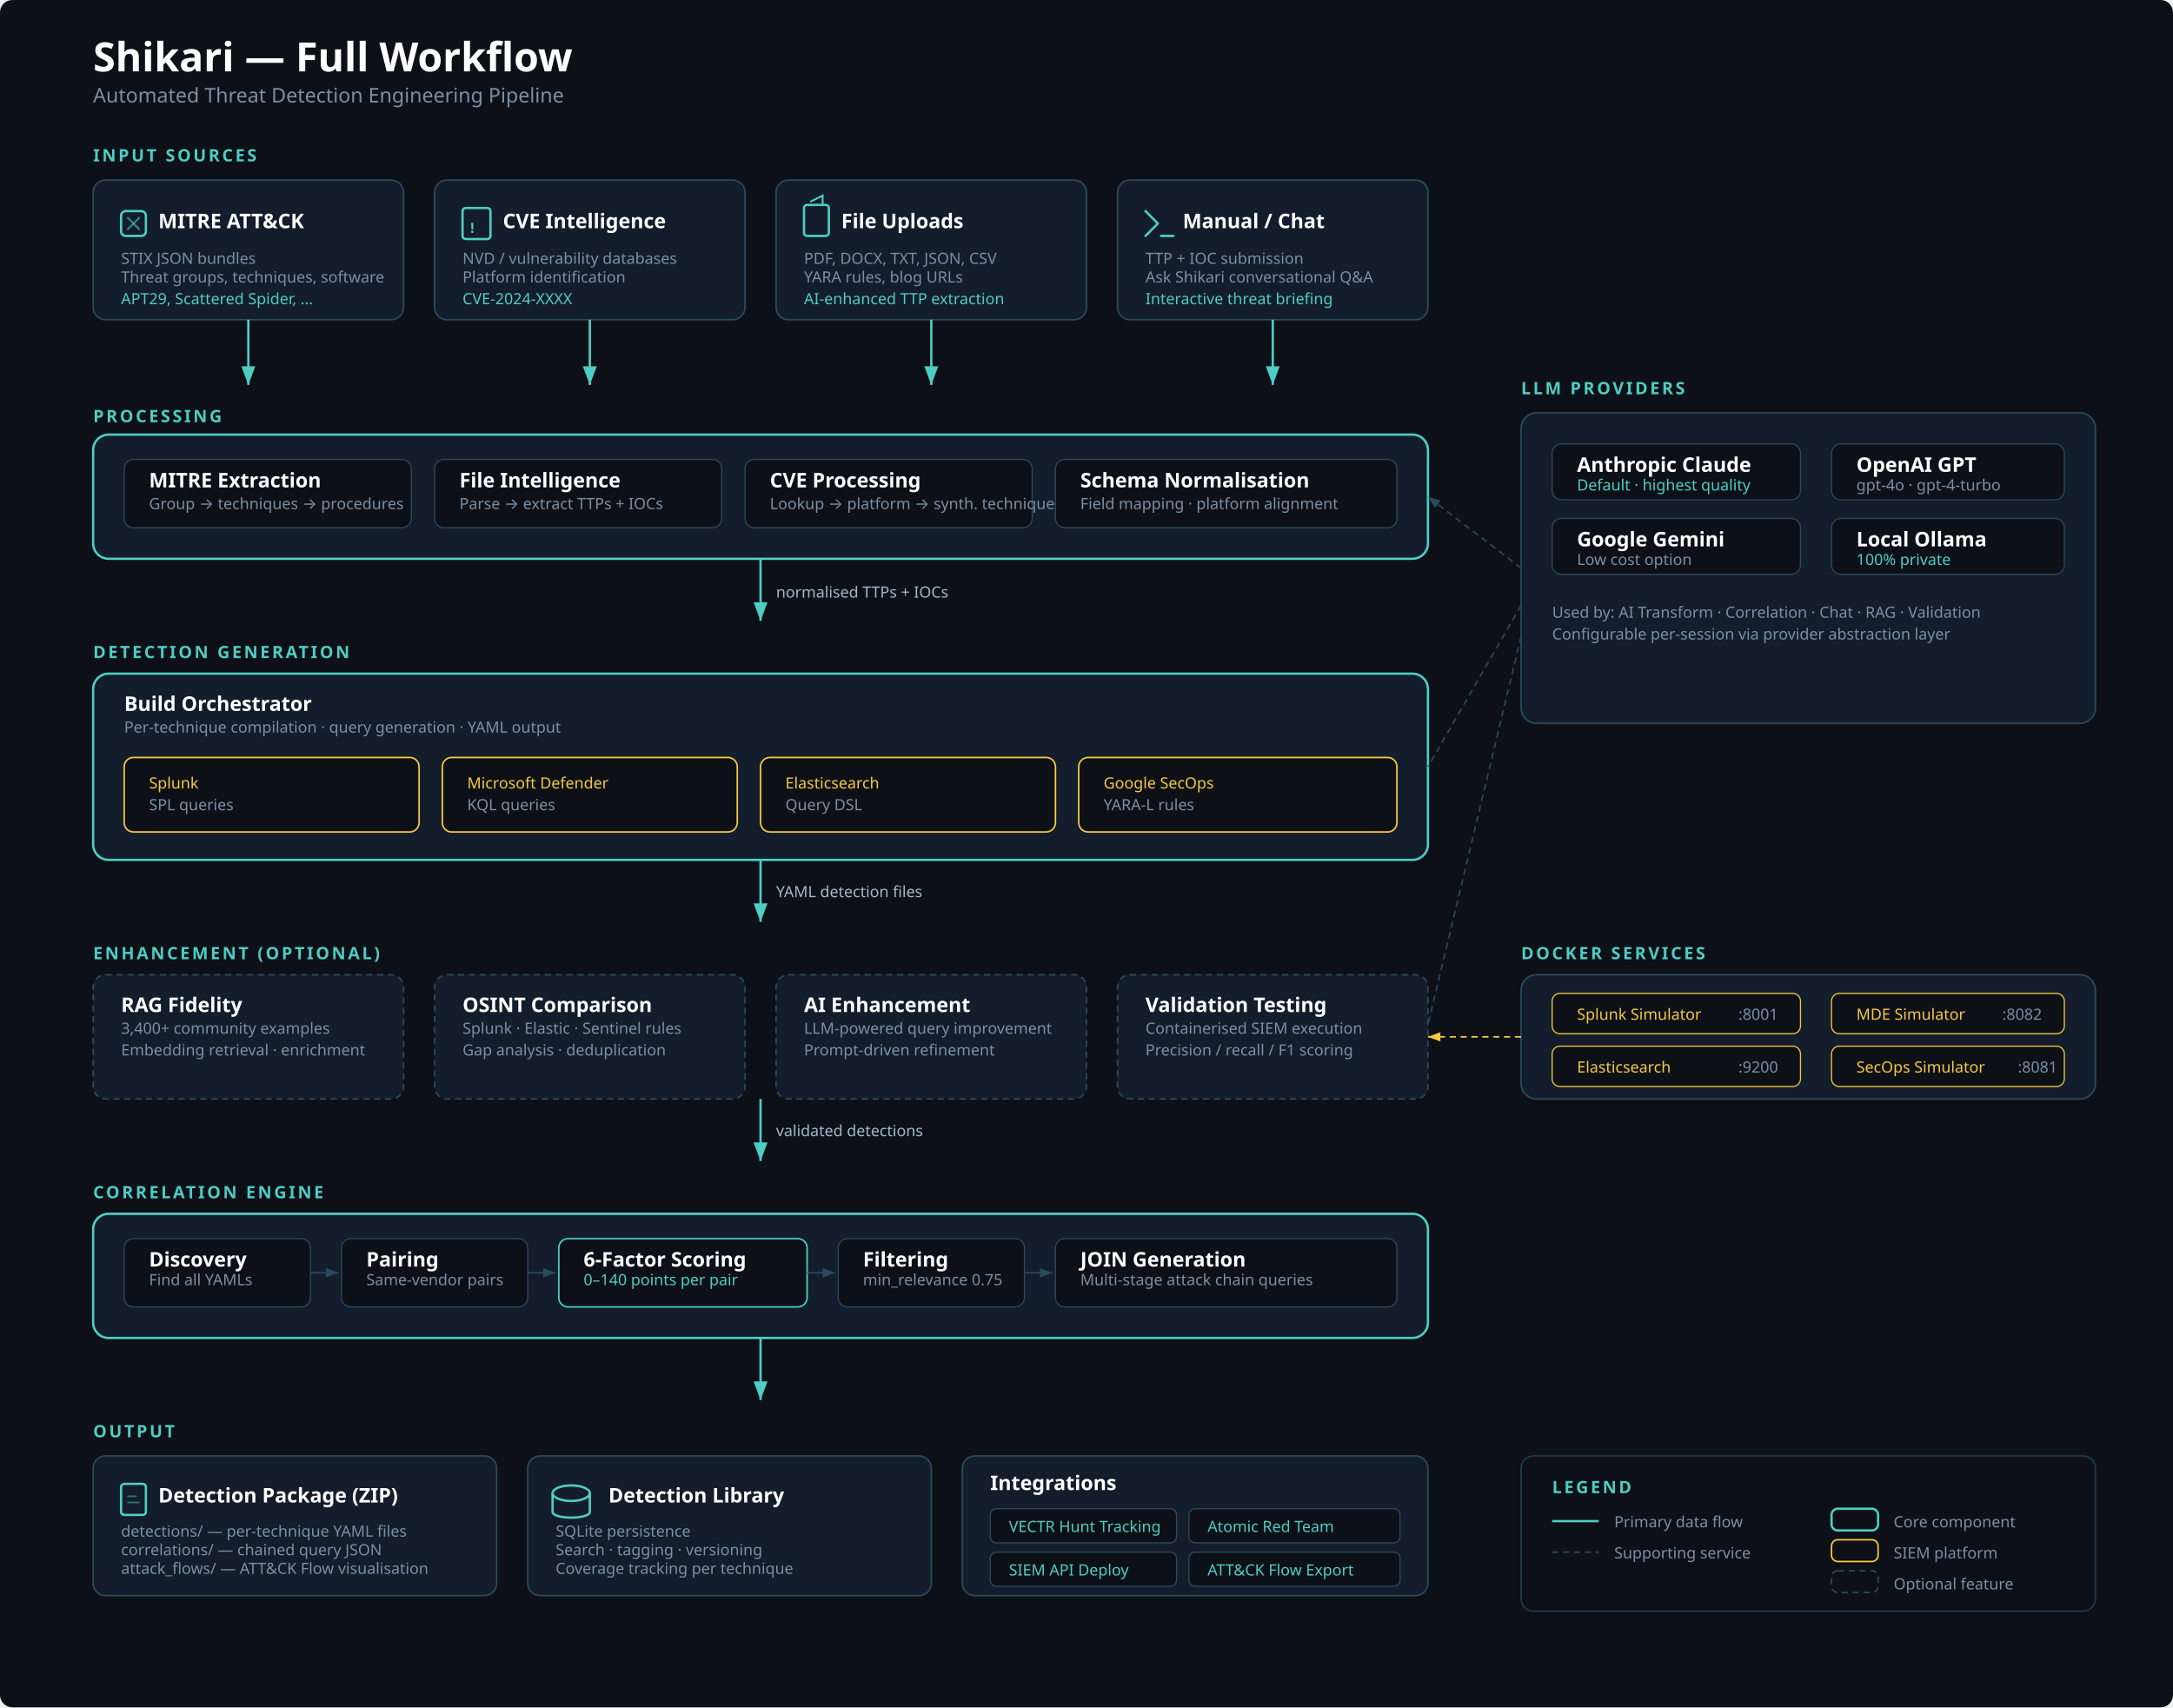
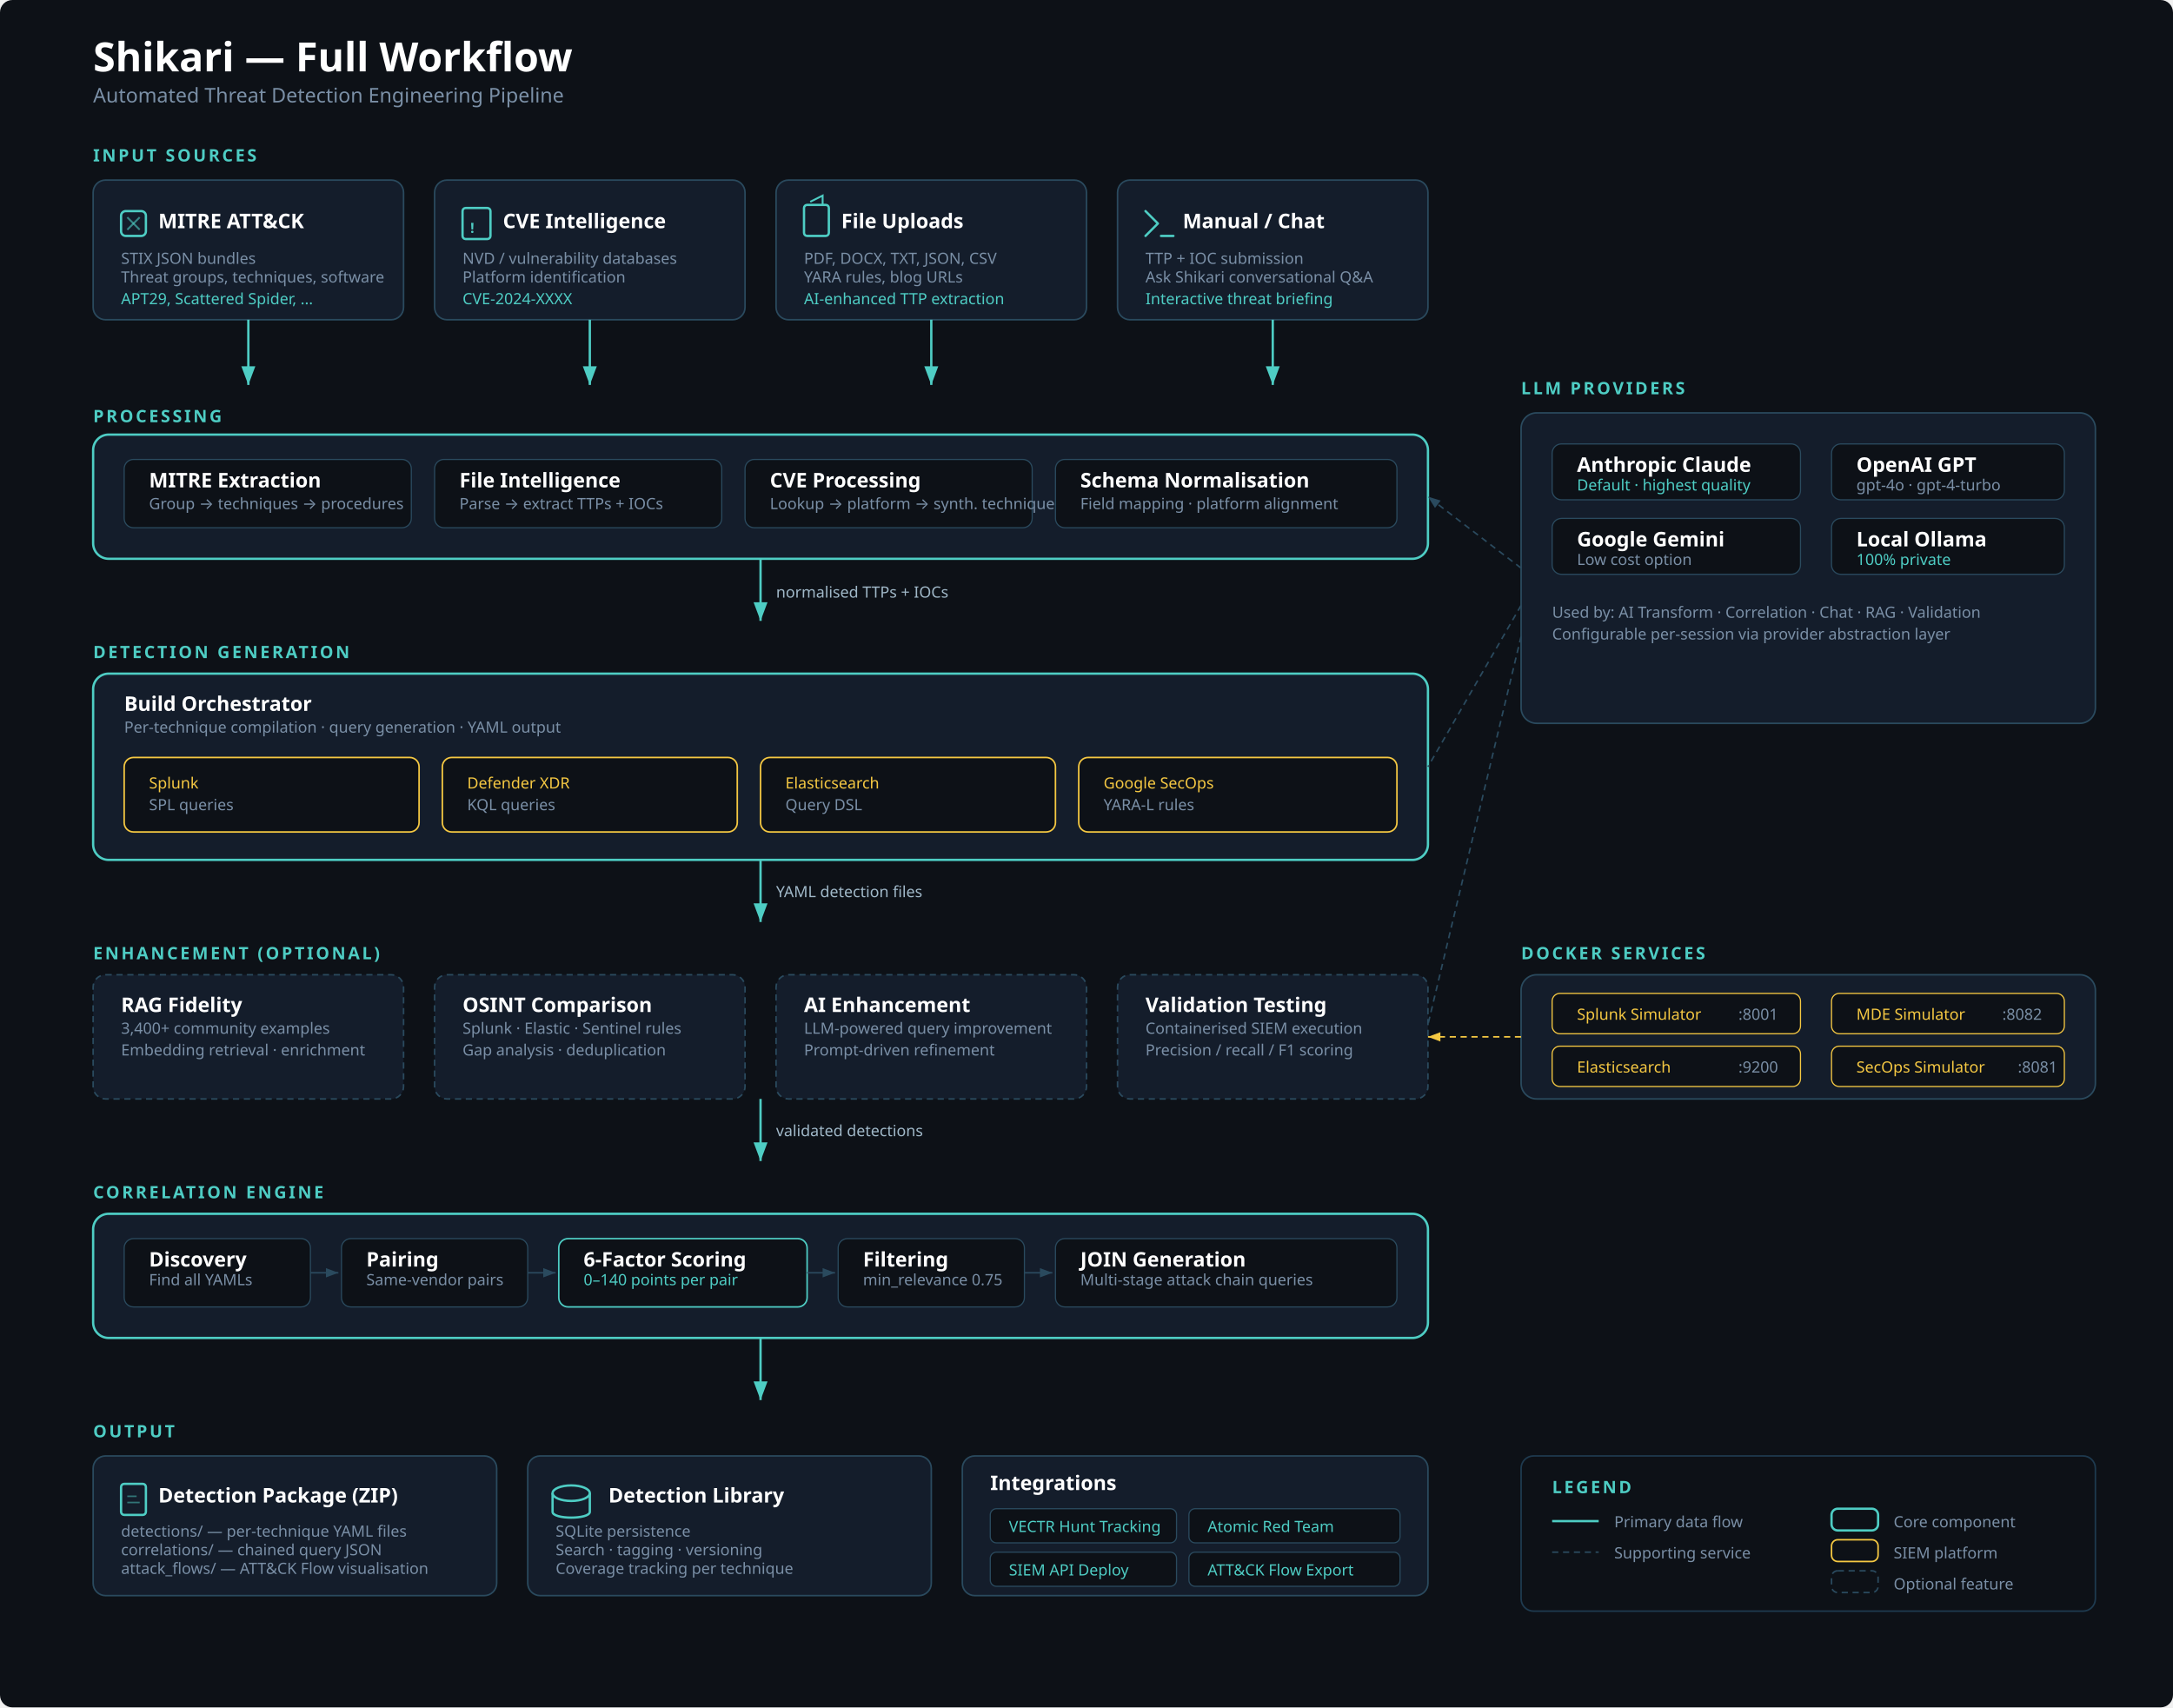
<svg xmlns="http://www.w3.org/2000/svg" viewBox="0 0 1400 1100" font-family="'Segoe UI', 'SF Pro Display', -apple-system, sans-serif">
  <defs>
    <style>
      .title { font-size: 26px; font-weight: 700; fill: #ffffff; }
      .subtitle { font-size: 13px; fill: #7a8fa6; }
      .section-label { font-size: 11px; fill: #4ecdc4; font-weight: 600; letter-spacing: 1.5px; }
      .box-title { font-size: 13px; fill: #ffffff; font-weight: 600; }
      .box-detail { font-size: 10px; fill: #7a8fa6; }
      .box-accent { font-size: 10px; fill: #4ecdc4; }
      .connector-label { font-size: 10px; fill: #a0b8c8; font-weight: 500; }
      .siem-label { font-size: 10px; fill: #f5c842; font-weight: 500; }
    </style>
    <marker id="arrow" markerWidth="8" markerHeight="6" refX="8" refY="3" orient="auto">
      <path d="M0,0 L8,3 L0,6" fill="#4ecdc4" />
    </marker>
    <marker id="arrowDim" markerWidth="8" markerHeight="6" refX="8" refY="3" orient="auto">
      <path d="M0,0 L8,3 L0,6" fill="#2a4a5e" />
    </marker>
    <marker id="arrowGold" markerWidth="8" markerHeight="6" refX="8" refY="3" orient="auto">
      <path d="M0,0 L8,3 L0,6" fill="#f5c842" />
    </marker>
  </defs>
  <rect width="1400" height="1100" fill="#0d1117" rx="8" />
  <text x="60" y="46" class="title">Shikari — Full Workflow</text>
  <text x="60" y="66" class="subtitle">Automated Threat Detection Engineering Pipeline</text>
  <text x="60" y="104" class="section-label">INPUT SOURCES</text>
  <rect x="60" y="116" width="200" height="90" rx="8" fill="#141d2b" stroke="#2a4a5e" stroke-width="1" />
  <rect x="78" y="136" width="16" height="16" rx="3" fill="none" stroke="#4ecdc4" stroke-width="1.5" />
  <line x1="82" y1="140" x2="90" y2="148" stroke="#4ecdc4" stroke-width="1.2" opacity="0.6" />
  <line x1="82" y1="148" x2="90" y2="140" stroke="#4ecdc4" stroke-width="1.2" opacity="0.6" />
  <text x="102" y="147" class="box-title">MITRE ATT&amp;CK</text>
  <text x="78" y="170" class="box-detail">STIX JSON bundles</text>
  <text x="78" y="182" class="box-detail">Threat groups, techniques, software</text>
  <text x="78" y="196" class="box-accent">APT29, Scattered Spider, ...</text>
  <rect x="280" y="116" width="200" height="90" rx="8" fill="#141d2b" stroke="#2a4a5e" stroke-width="1" />
  <circle cx="88" cy="0" r="0" fill="none" />
  <rect x="298" y="134" width="18" height="20" rx="2" fill="none" stroke="#4ecdc4" stroke-width="1.5" />
  <text x="303" y="150" style="font-size:9px; fill:#4ecdc4; font-weight:700">!</text>
  <text x="324" y="147" class="box-title">CVE Intelligence</text>
  <text x="298" y="170" class="box-detail">NVD / vulnerability databases</text>
  <text x="298" y="182" class="box-detail">Platform identification</text>
  <text x="298" y="196" class="box-accent">CVE-2024-XXXX</text>
  <rect x="500" y="116" width="200" height="90" rx="8" fill="#141d2b" stroke="#2a4a5e" stroke-width="1" />
  <rect x="518" y="132" width="16" height="20" rx="2" fill="none" stroke="#4ecdc4" stroke-width="1.5" />
  <path d="M522,130 L530,126 L530,132" fill="none" stroke="#4ecdc4" stroke-width="1.2" />
  <text x="542" y="147" class="box-title">File Uploads</text>
  <text x="518" y="170" class="box-detail">PDF, DOCX, TXT, JSON, CSV</text>
  <text x="518" y="182" class="box-detail">YARA rules, blog URLs</text>
  <text x="518" y="196" class="box-accent">AI-enhanced TTP extraction</text>
  <rect x="720" y="116" width="200" height="90" rx="8" fill="#141d2b" stroke="#2a4a5e" stroke-width="1" />
  <polyline points="738,136 746,144 738,152" fill="none" stroke="#4ecdc4" stroke-width="1.5" stroke-linecap="round" stroke-linejoin="round" />
  <line x1="748" y1="152" x2="756" y2="152" stroke="#4ecdc4" stroke-width="1.5" stroke-linecap="round" />
  <text x="762" y="147" class="box-title">Manual / Chat</text>
  <text x="738" y="170" class="box-detail">TTP + IOC submission</text>
  <text x="738" y="182" class="box-detail">Ask Shikari conversational Q&amp;A</text>
  <text x="738" y="196" class="box-accent">Interactive threat briefing</text>
  <line x1="160" y1="206" x2="160" y2="248" stroke="#4ecdc4" stroke-width="1.5" marker-end="url(#arrow)" />
  <line x1="380" y1="206" x2="380" y2="248" stroke="#4ecdc4" stroke-width="1.5" marker-end="url(#arrow)" />
  <line x1="600" y1="206" x2="600" y2="248" stroke="#4ecdc4" stroke-width="1.5" marker-end="url(#arrow)" />
  <line x1="820" y1="206" x2="820" y2="248" stroke="#4ecdc4" stroke-width="1.5" marker-end="url(#arrow)" />
  <text x="60" y="272" class="section-label">PROCESSING</text>
  <rect x="60" y="280" width="860" height="80" rx="10" fill="#141d2b" stroke="#4ecdc4" stroke-width="1.5" />
  <rect x="80" y="296" width="185" height="44" rx="6" fill="#0d1117" stroke="#2a4a5e" stroke-width="0.75" />
  <text x="96" y="314" class="box-title">MITRE Extraction</text>
  <text x="96" y="328" class="box-detail">Group → techniques → procedures</text>
  <rect x="280" y="296" width="185" height="44" rx="6" fill="#0d1117" stroke="#2a4a5e" stroke-width="0.75" />
  <text x="296" y="314" class="box-title">File Intelligence</text>
  <text x="296" y="328" class="box-detail">Parse → extract TTPs + IOCs</text>
  <rect x="480" y="296" width="185" height="44" rx="6" fill="#0d1117" stroke="#2a4a5e" stroke-width="0.75" />
  <text x="496" y="314" class="box-title">CVE Processing</text>
  <text x="496" y="328" class="box-detail">Lookup → platform → synth. techniques</text>
  <rect x="680" y="296" width="220" height="44" rx="6" fill="#0d1117" stroke="#2a4a5e" stroke-width="0.75" />
  <text x="696" y="314" class="box-title">Schema Normalisation</text>
  <text x="696" y="328" class="box-detail">Field mapping · platform alignment</text>
  <line x1="490" y1="360" x2="490" y2="400" stroke="#4ecdc4" stroke-width="1.5" marker-end="url(#arrow)" />
  <text x="500" y="385" class="connector-label">normalised TTPs + IOCs</text>
  <text x="60" y="424" class="section-label">DETECTION GENERATION</text>
  <rect x="60" y="434" width="860" height="120" rx="10" fill="#141d2b" stroke="#4ecdc4" stroke-width="1.5" />
  <text x="80" y="458" class="box-title">Build Orchestrator</text>
  <text x="80" y="472" class="box-detail">Per-technique compilation · query generation · YAML output</text>
  <rect x="80" y="488" width="190" height="48" rx="6" fill="#0d1117" stroke="#f5c842" stroke-width="1" />
  <text x="96" y="508" class="siem-label">Splunk</text>
  <text x="96" y="522" class="box-detail">SPL queries</text>
  <rect x="285" y="488" width="190" height="48" rx="6" fill="#0d1117" stroke="#f5c842" stroke-width="1" />
-   <text x="301" y="508" class="siem-label">Microsoft Defender</text>
+   <text x="301" y="508" class="siem-label">Defender XDR</text>
  <text x="301" y="522" class="box-detail">KQL queries</text>
  <rect x="490" y="488" width="190" height="48" rx="6" fill="#0d1117" stroke="#f5c842" stroke-width="1" />
  <text x="506" y="508" class="siem-label">Elasticsearch</text>
  <text x="506" y="522" class="box-detail">Query DSL</text>
  <rect x="695" y="488" width="205" height="48" rx="6" fill="#0d1117" stroke="#f5c842" stroke-width="1" />
  <text x="711" y="508" class="siem-label">Google SecOps</text>
  <text x="711" y="522" class="box-detail">YARA-L rules</text>
  <line x1="490" y1="554" x2="490" y2="594" stroke="#4ecdc4" stroke-width="1.5" marker-end="url(#arrow)" />
  <text x="500" y="578" class="connector-label">YAML detection files</text>
  <text x="60" y="618" class="section-label">ENHANCEMENT (OPTIONAL)</text>
  <rect x="60" y="628" width="200" height="80" rx="8" fill="#141d2b" stroke="#2a4a5e" stroke-width="1" stroke-dasharray="4,3" />
  <text x="78" y="652" class="box-title">RAG Fidelity</text>
  <text x="78" y="666" class="box-detail">3,400+ community examples</text>
  <text x="78" y="680" class="box-detail">Embedding retrieval · enrichment</text>
  <rect x="280" y="628" width="200" height="80" rx="8" fill="#141d2b" stroke="#2a4a5e" stroke-width="1" stroke-dasharray="4,3" />
  <text x="298" y="652" class="box-title">OSINT Comparison</text>
  <text x="298" y="666" class="box-detail">Splunk · Elastic · Sentinel rules</text>
  <text x="298" y="680" class="box-detail">Gap analysis · deduplication</text>
  <rect x="500" y="628" width="200" height="80" rx="8" fill="#141d2b" stroke="#2a4a5e" stroke-width="1" stroke-dasharray="4,3" />
  <text x="518" y="652" class="box-title">AI Enhancement</text>
  <text x="518" y="666" class="box-detail">LLM-powered query improvement</text>
  <text x="518" y="680" class="box-detail">Prompt-driven refinement</text>
  <rect x="720" y="628" width="200" height="80" rx="8" fill="#141d2b" stroke="#2a4a5e" stroke-width="1" stroke-dasharray="4,3" />
  <text x="738" y="652" class="box-title">Validation Testing</text>
  <text x="738" y="666" class="box-detail">Containerised SIEM execution</text>
  <text x="738" y="680" class="box-detail">Precision / recall / F1 scoring</text>
  <line x1="490" y1="708" x2="490" y2="748" stroke="#4ecdc4" stroke-width="1.5" marker-end="url(#arrow)" />
  <text x="500" y="732" class="connector-label">validated detections</text>
  <text x="60" y="772" class="section-label">CORRELATION ENGINE</text>
  <rect x="60" y="782" width="860" height="80" rx="10" fill="#141d2b" stroke="#4ecdc4" stroke-width="1.5" />
  <rect x="80" y="798" width="120" height="44" rx="6" fill="#0d1117" stroke="#2a4a5e" stroke-width="0.75" />
  <text x="96" y="816" class="box-title">Discovery</text>
  <text x="96" y="828" class="box-detail">Find all YAMLs</text>
  <line x1="200" y1="820" x2="218" y2="820" stroke="#2a4a5e" stroke-width="1" marker-end="url(#arrowDim)" />
  <rect x="220" y="798" width="120" height="44" rx="6" fill="#0d1117" stroke="#2a4a5e" stroke-width="0.75" />
  <text x="236" y="816" class="box-title">Pairing</text>
  <text x="236" y="828" class="box-detail">Same-vendor pairs</text>
  <line x1="340" y1="820" x2="358" y2="820" stroke="#2a4a5e" stroke-width="1" marker-end="url(#arrowDim)" />
  <rect x="360" y="798" width="160" height="44" rx="6" fill="#0d1117" stroke="#4ecdc4" stroke-width="1" />
  <text x="376" y="816" class="box-title">6-Factor Scoring</text>
  <text x="376" y="828" class="box-accent">0–140 points per pair</text>
  <line x1="520" y1="820" x2="538" y2="820" stroke="#2a4a5e" stroke-width="1" marker-end="url(#arrowDim)" />
  <rect x="540" y="798" width="120" height="44" rx="6" fill="#0d1117" stroke="#2a4a5e" stroke-width="0.75" />
  <text x="556" y="816" class="box-title">Filtering</text>
  <text x="556" y="828" class="box-detail">min_relevance 0.75</text>
  <line x1="660" y1="820" x2="678" y2="820" stroke="#2a4a5e" stroke-width="1" marker-end="url(#arrowDim)" />
  <rect x="680" y="798" width="220" height="44" rx="6" fill="#0d1117" stroke="#2a4a5e" stroke-width="0.75" />
  <text x="696" y="816" class="box-title">JOIN Generation</text>
  <text x="696" y="828" class="box-detail">Multi-stage attack chain queries</text>
  <line x1="490" y1="862" x2="490" y2="902" stroke="#4ecdc4" stroke-width="1.5" marker-end="url(#arrow)" />
  <text x="60" y="926" class="section-label">OUTPUT</text>
  <rect x="60" y="938" width="260" height="90" rx="8" fill="#141d2b" stroke="#2a4a5e" stroke-width="1" />
  <rect x="78" y="956" width="16" height="20" rx="2" fill="none" stroke="#4ecdc4" stroke-width="1.5" />
  <line x1="82" y1="968" x2="90" y2="968" stroke="#4ecdc4" stroke-width="1" opacity="0.5" />
  <line x1="82" y1="964" x2="88" y2="964" stroke="#4ecdc4" stroke-width="1" opacity="0.5" />
  <text x="102" y="968" class="box-title">Detection Package (ZIP)</text>
  <text x="78" y="990" class="box-detail">detections/ — per-technique YAML files</text>
  <text x="78" y="1002" class="box-detail">correlations/ — chained query JSON</text>
  <text x="78" y="1014" class="box-detail">attack_flows/ — ATT&amp;CK Flow visualisation</text>
  <rect x="340" y="938" width="260" height="90" rx="8" fill="#141d2b" stroke="#2a4a5e" stroke-width="1" />
  <ellipse cx="368" cy="962" rx="12" ry="5" fill="none" stroke="#4ecdc4" stroke-width="1.5" />
  <path d="M356,962 L356,974 C356,979 380,979 380,974 L380,962" fill="none" stroke="#4ecdc4" stroke-width="1.5" />
  <text x="392" y="968" class="box-title">Detection Library</text>
  <text x="358" y="990" class="box-detail">SQLite persistence</text>
  <text x="358" y="1002" class="box-detail">Search · tagging · versioning</text>
  <text x="358" y="1014" class="box-detail">Coverage tracking per technique</text>
  <rect x="620" y="938" width="300" height="90" rx="8" fill="#141d2b" stroke="#2a4a5e" stroke-width="1" />
  <text x="638" y="960" class="box-title">Integrations</text>
  <rect x="638" y="972" width="120" height="22" rx="4" fill="#0d1117" stroke="#2a4a5e" stroke-width="0.75" />
  <text x="650" y="987" class="box-accent">VECTR Hunt Tracking</text>
  <rect x="766" y="972" width="136" height="22" rx="4" fill="#0d1117" stroke="#2a4a5e" stroke-width="0.75" />
  <text x="778" y="987" class="box-accent">Atomic Red Team</text>
  <rect x="638" y="1000" width="120" height="22" rx="4" fill="#0d1117" stroke="#2a4a5e" stroke-width="0.75" />
  <text x="650" y="1015" class="box-accent">SIEM API Deploy</text>
  <rect x="766" y="1000" width="136" height="22" rx="4" fill="#0d1117" stroke="#2a4a5e" stroke-width="0.75" />
  <text x="778" y="1015" class="box-accent">ATT&amp;CK Flow Export</text>
  <text x="980" y="254" class="section-label">LLM PROVIDERS</text>
  <rect x="980" y="266" width="370" height="200" rx="10" fill="#141d2b" stroke="#2a4a5e" stroke-width="1" />
  <rect x="1000" y="286" width="160" height="36" rx="6" fill="#0d1117" stroke="#2a4a5e" stroke-width="0.75" />
  <text x="1016" y="304" class="box-title">Anthropic Claude</text>
  <text x="1016" y="316" class="box-accent">Default · highest quality</text>
  <rect x="1180" y="286" width="150" height="36" rx="6" fill="#0d1117" stroke="#2a4a5e" stroke-width="0.75" />
  <text x="1196" y="304" class="box-title">OpenAI GPT</text>
  <text x="1196" y="316" class="box-detail">gpt-4o · gpt-4-turbo</text>
  <rect x="1000" y="334" width="160" height="36" rx="6" fill="#0d1117" stroke="#2a4a5e" stroke-width="0.75" />
  <text x="1016" y="352" class="box-title">Google Gemini</text>
  <text x="1016" y="364" class="box-detail">Low cost option</text>
  <rect x="1180" y="334" width="150" height="36" rx="6" fill="#0d1117" stroke="#2a4a5e" stroke-width="0.75" />
  <text x="1196" y="352" class="box-title">Local Ollama</text>
  <text x="1196" y="364" class="box-accent">100% private</text>
  <text x="1000" y="398" class="box-detail">Used by: AI Transform · Correlation · Chat · RAG · Validation</text>
  <text x="1000" y="412" class="box-detail">Configurable per-session via provider abstraction layer</text>
  <line x1="980" y1="366" x2="920" y2="320" stroke="#2a4a5e" stroke-width="1" stroke-dasharray="4,3" marker-end="url(#arrowDim)" />
  <line x1="980" y1="390" x2="920" y2="494" stroke="#2a4a5e" stroke-width="1" stroke-dasharray="4,3" />
  <line x1="980" y1="410" x2="920" y2="660" stroke="#2a4a5e" stroke-width="1" stroke-dasharray="4,3" />
  <text x="980" y="618" class="section-label">DOCKER SERVICES</text>
  <rect x="980" y="628" width="370" height="80" rx="10" fill="#141d2b" stroke="#2a4a5e" stroke-width="1" />
  <rect x="1000" y="640" width="160" height="26" rx="5" fill="#0d1117" stroke="#f5c842" stroke-width="0.75" />
  <text x="1016" y="657" class="siem-label">Splunk Simulator</text>
  <text x="1120" y="657" class="box-detail">:8001</text>
  <rect x="1180" y="640" width="150" height="26" rx="5" fill="#0d1117" stroke="#f5c842" stroke-width="0.75" />
  <text x="1196" y="657" class="siem-label">MDE Simulator</text>
  <text x="1290" y="657" class="box-detail">:8082</text>
  <rect x="1000" y="674" width="160" height="26" rx="5" fill="#0d1117" stroke="#f5c842" stroke-width="0.75" />
  <text x="1016" y="691" class="siem-label">Elasticsearch</text>
  <text x="1120" y="691" class="box-detail">:9200</text>
  <rect x="1180" y="674" width="150" height="26" rx="5" fill="#0d1117" stroke="#f5c842" stroke-width="0.75" />
  <text x="1196" y="691" class="siem-label">SecOps Simulator</text>
  <text x="1300" y="691" class="box-detail">:8081</text>
  <line x1="980" y1="668" x2="920" y2="668" stroke="#f5c842" stroke-width="1" stroke-dasharray="4,3" marker-end="url(#arrowGold)" />
  <rect x="980" y="938" width="370" height="100" rx="8" fill="#0d1117" stroke="#1e3a4f" stroke-width="1" />
  <text x="1000" y="962" class="section-label">LEGEND</text>
  <line x1="1000" y1="980" x2="1030" y2="980" stroke="#4ecdc4" stroke-width="1.5" />
  <text x="1040" y="984" class="box-detail">Primary data flow</text>
  <line x1="1000" y1="1000" x2="1030" y2="1000" stroke="#2a4a5e" stroke-width="1" stroke-dasharray="4,3" />
  <text x="1040" y="1004" class="box-detail">Supporting service</text>
  <rect x="1180" y="972" width="30" height="14" rx="4" fill="none" stroke="#4ecdc4" stroke-width="1.5" />
  <text x="1220" y="984" class="box-detail">Core component</text>
  <rect x="1180" y="992" width="30" height="14" rx="4" fill="none" stroke="#f5c842" stroke-width="1" />
  <text x="1220" y="1004" class="box-detail">SIEM platform</text>
  <rect x="1180" y="1012" width="30" height="14" rx="4" fill="none" stroke="#2a4a5e" stroke-width="1" stroke-dasharray="4,3" />
  <text x="1220" y="1024" class="box-detail">Optional feature</text>
</svg>
